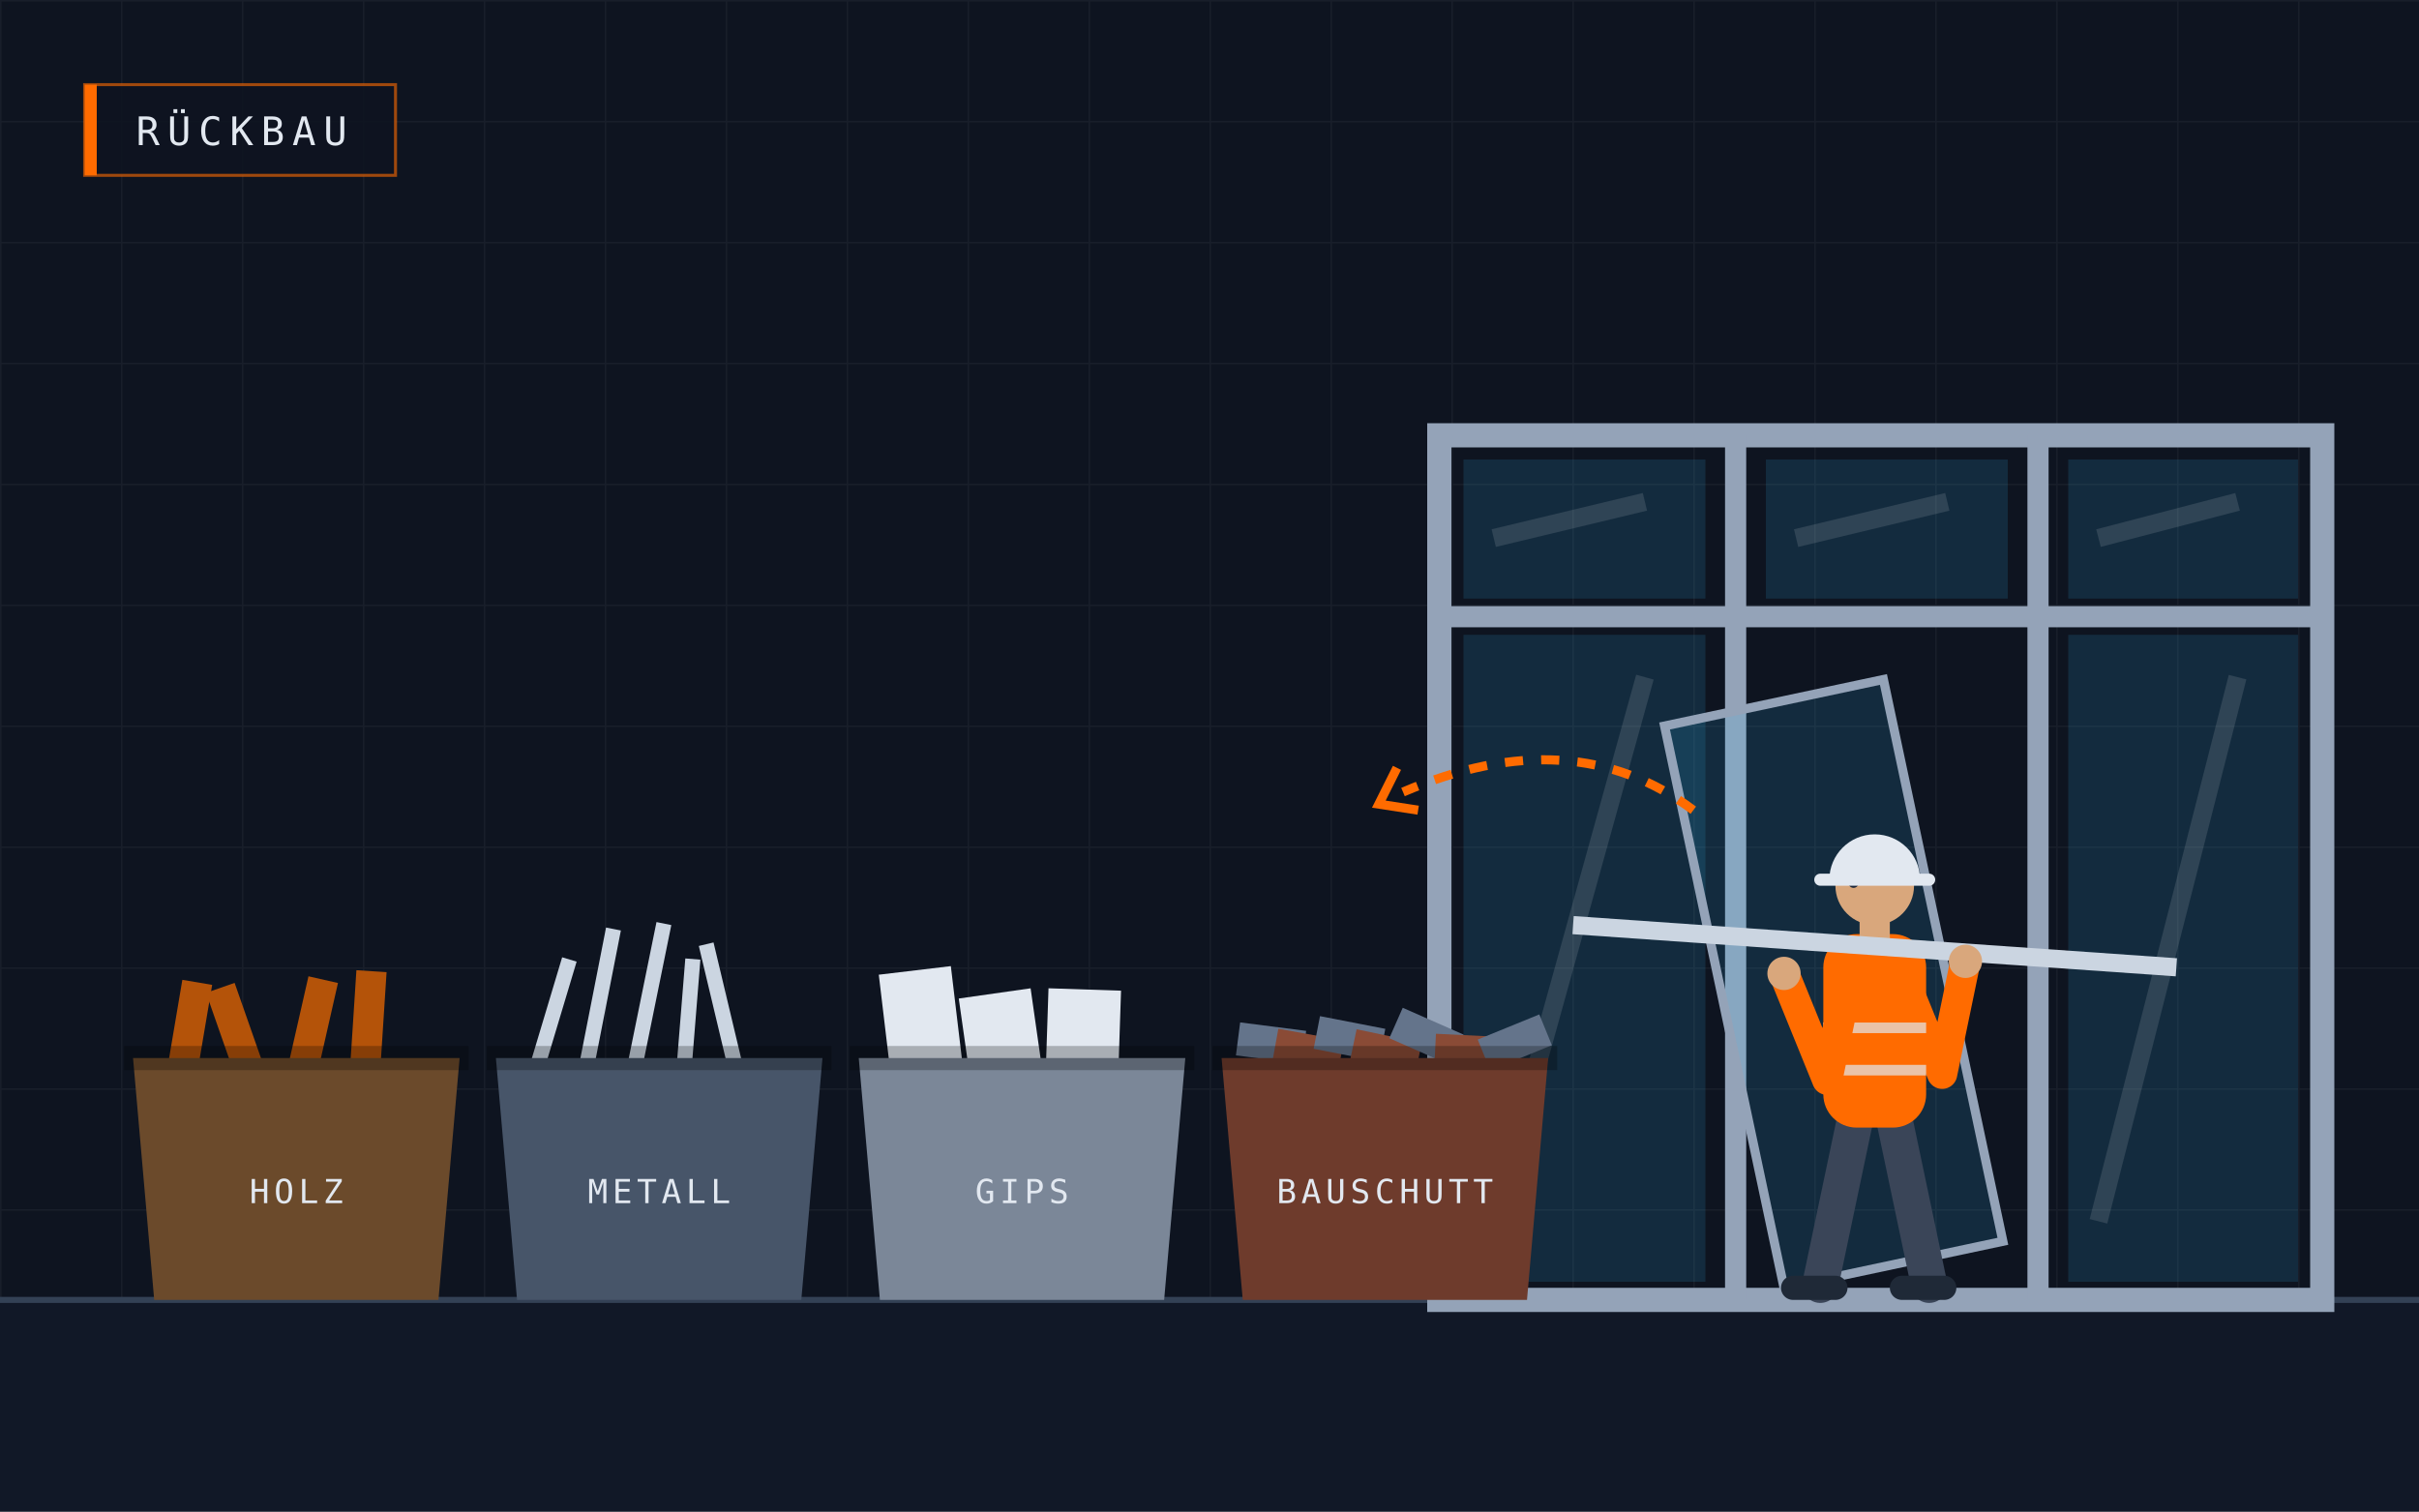
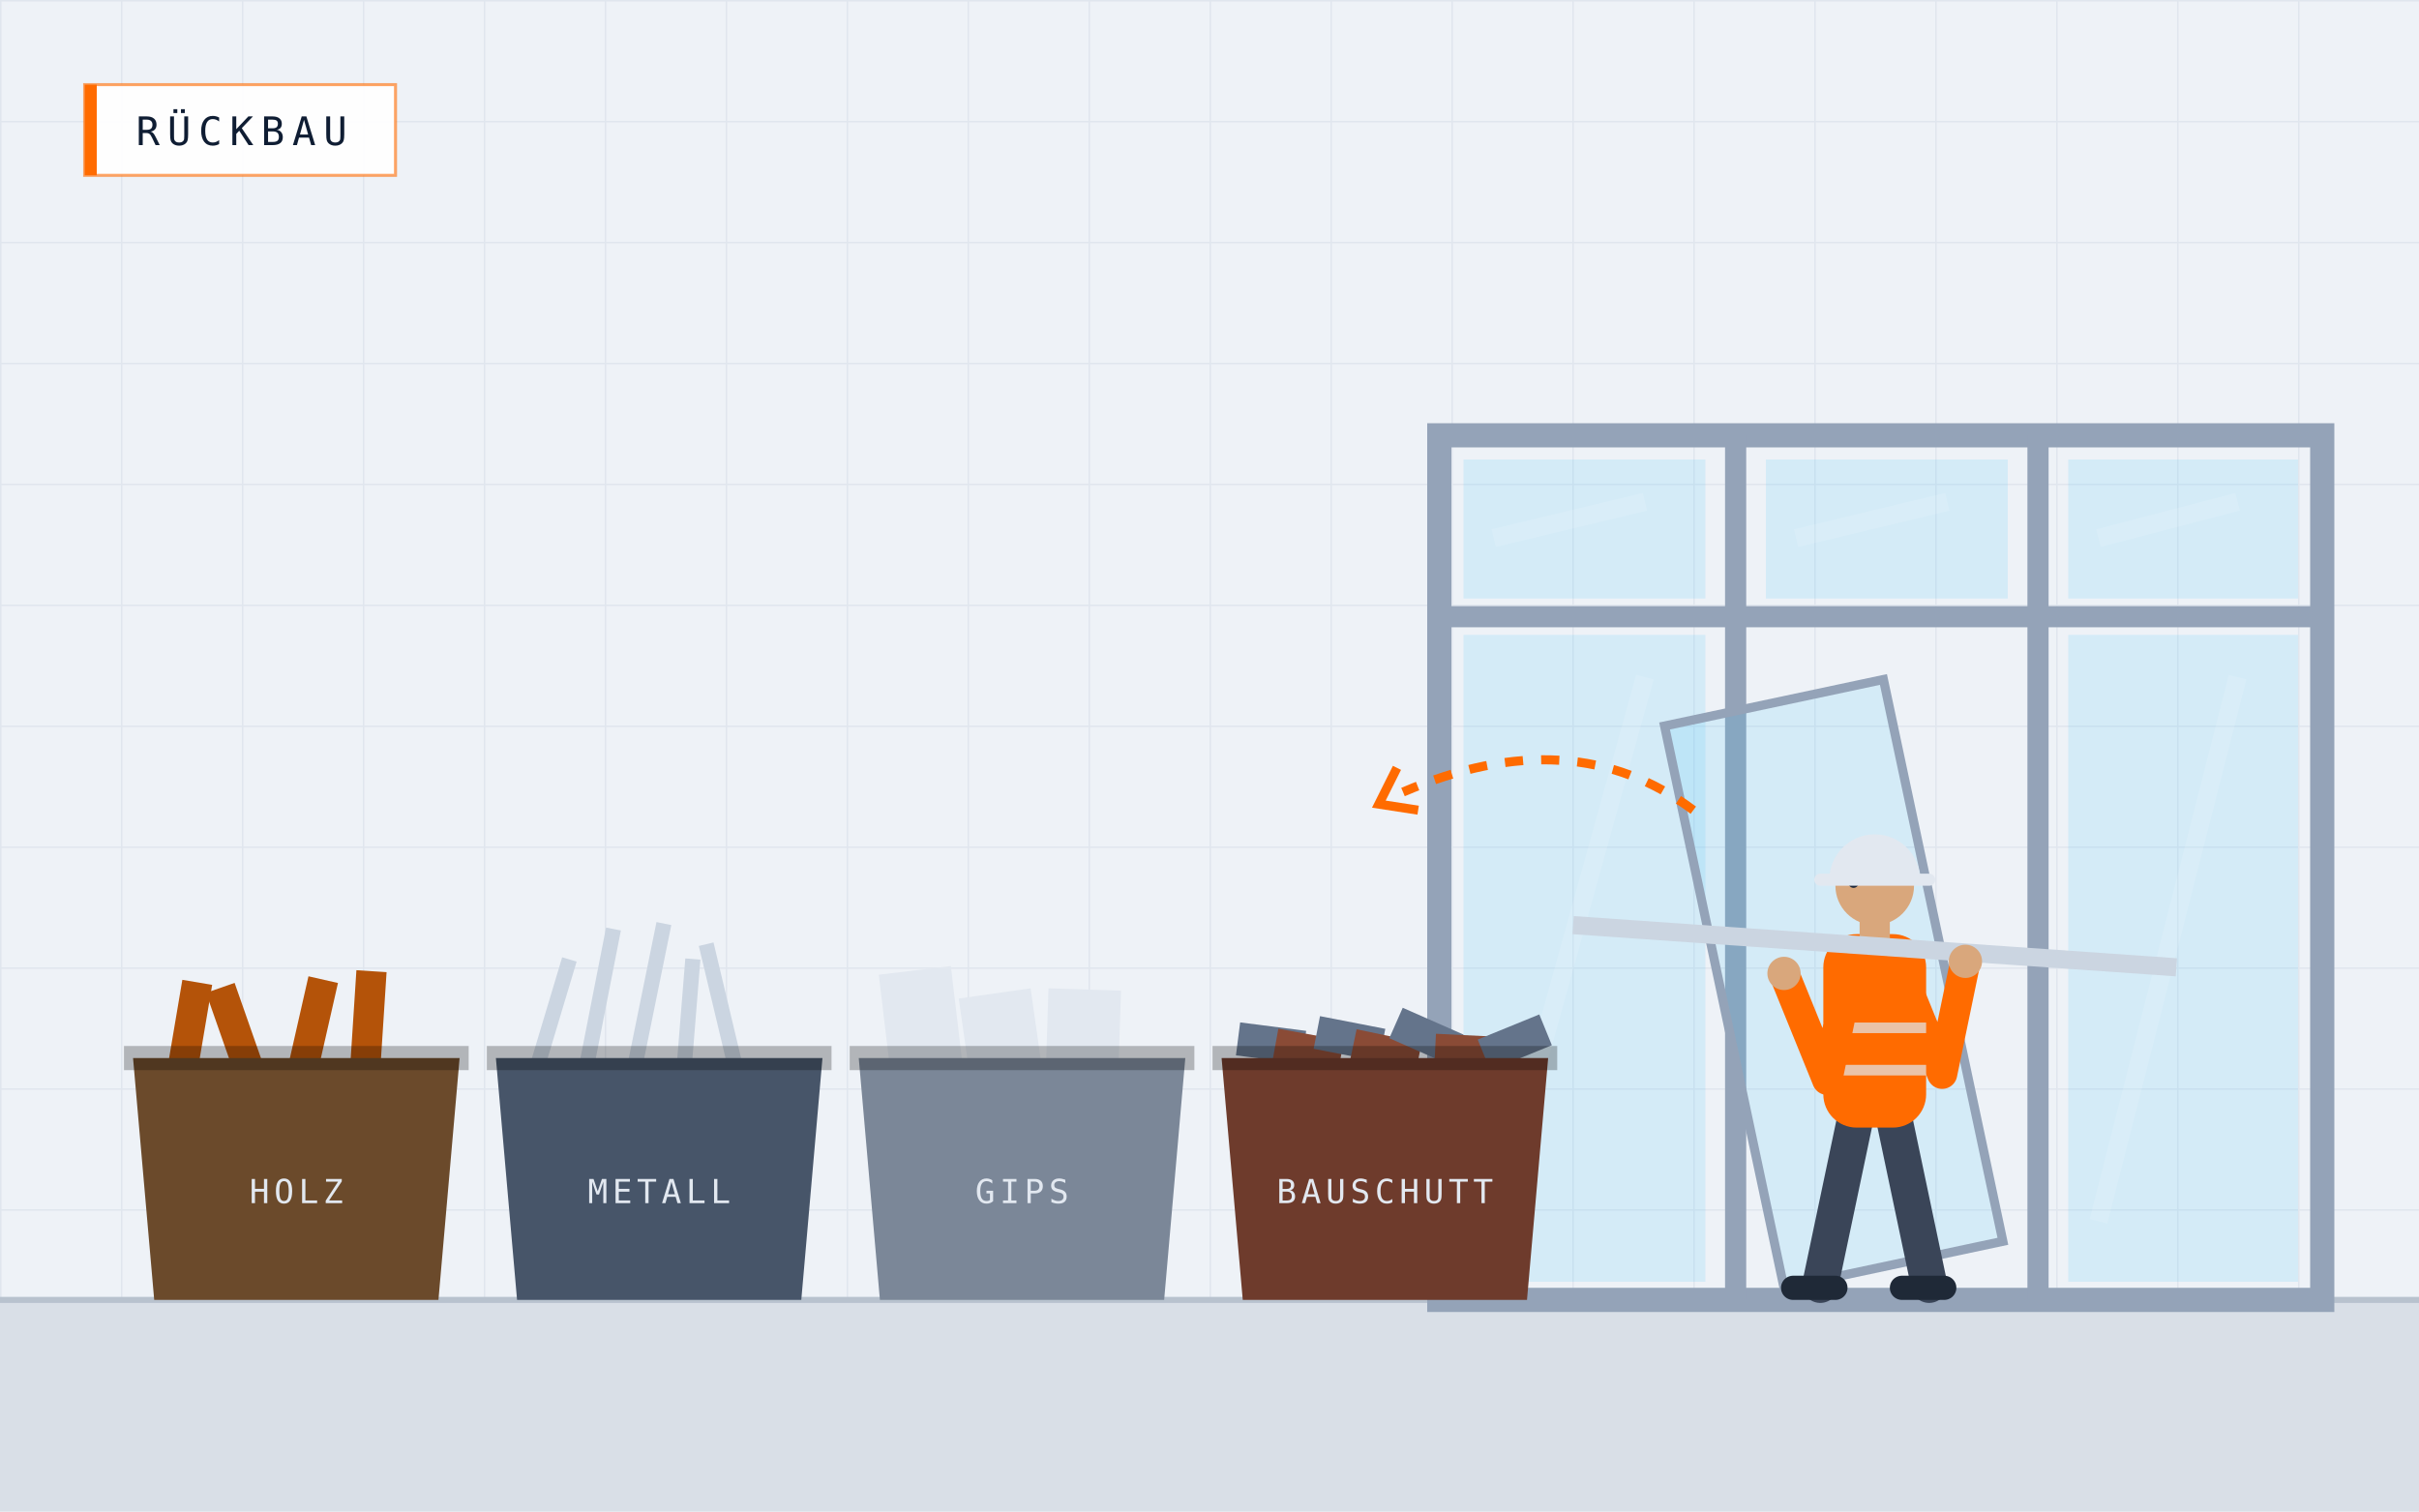
<svg xmlns="http://www.w3.org/2000/svg" viewBox="0 0 800 500" role="img" aria-label="RÜCKBAU">
  <defs>
    <pattern id="grid" width="40" height="40" patternUnits="userSpaceOnUse">
-       <path d="M40 0H0V40" fill="none" stroke="#fff" stroke-opacity=".045" />
+       <path d="M40 0H0V40" fill="none" stroke="#023066" stroke-opacity=".06" />
    </pattern>
  </defs>
-   <rect width="800" height="500" fill="#0e1420" />
+   <rect width="800" height="500" fill="#eef2f7" />
  <rect width="800" height="430" fill="url(#grid)" />
-   <rect y="430" width="800" height="70" fill="#111827" />
-   <path d="M0 430H800" stroke="#334155" stroke-width="2" />
+   <rect y="430" width="800" height="70" fill="#d9dfe7" />
+   <path d="M0 430H800" stroke="#b8c2ce" stroke-width="2" />
  <rect x="484" y="152" width="80" height="46" fill="#38bdf8" fill-opacity=".14" />
  <path d="M494 178L544 166" stroke="#fff" stroke-opacity=".12" stroke-width="6" />
  <rect x="584" y="152" width="80" height="46" fill="#38bdf8" fill-opacity=".14" />
  <path d="M594 178L644 166" stroke="#fff" stroke-opacity=".12" stroke-width="6" />
  <rect x="684" y="152" width="76" height="46" fill="#38bdf8" fill-opacity=".14" />
  <path d="M694 178L740 166" stroke="#fff" stroke-opacity=".12" stroke-width="6" />
  <rect x="484" y="210" width="80" height="214" fill="#38bdf8" fill-opacity=".14" />
  <path d="M494 404L544 224" stroke="#fff" stroke-opacity=".12" stroke-width="6" />
  <rect x="684" y="210" width="76" height="214" fill="#38bdf8" fill-opacity=".14" />
  <path d="M694 404L740 224" stroke="#fff" stroke-opacity=".12" stroke-width="6" />
  <rect x="476" y="144" width="292" height="286" fill="none" stroke="#94a3b8" stroke-width="8" />
  <path d="M574 144V430M674 144V430M476 204H768" stroke="#94a3b8" stroke-width="7" />
  <rect x="590" y="236" width="74" height="190" fill="#38bdf8" fill-opacity=".14" stroke="#94a3b8" stroke-width="3" transform="rotate(-12 590 426)" />
  <rect x="56" y="324.6" width="10" height="44" fill="#b45309" transform="rotate(9.6 61 350)" />
  <rect x="76" y="325.4" width="10" height="44" fill="#b45309" transform="rotate(-19.3 81 350)" />
  <rect x="96" y="323.4" width="10" height="44" fill="#b45309" transform="rotate(12.8 101 350)" />
  <rect x="116" y="321.2" width="10" height="44" fill="#b45309" transform="rotate(3.7 121 350)" />
  <path d="M44 350h108l-7 80h-94z" fill="#6b4a2b" />
  <rect x="41" y="346" width="114" height="8" fill="#000" fill-opacity=".25" />
  <text x="98" y="398" text-anchor="middle" font-family="ui-monospace,SFMono-Regular,Menlo,Consolas,monospace" font-size="11" letter-spacing="1.5" fill="#e2e8f0">HOLZ</text>
  <rect x="176" y="315.8" width="5" height="60" fill="#cbd5e1" transform="rotate(16.7 178 350)" />
  <rect x="192" y="306.4" width="5" height="60" fill="#cbd5e1" transform="rotate(11.1 194 350)" />
  <rect x="208" y="304.5" width="5" height="60" fill="#cbd5e1" transform="rotate(11.5 210 350)" />
  <rect x="224" y="317.1" width="5" height="60" fill="#cbd5e1" transform="rotate(4.6 226 350)" />
  <rect x="240" y="311.4" width="5" height="60" fill="#cbd5e1" transform="rotate(-13.4 242 350)" />
  <path d="M164 350h108l-7 80h-94z" fill="#475569" />
  <rect x="161" y="346" width="114" height="8" fill="#000" fill-opacity=".25" />
  <text x="218" y="398" text-anchor="middle" font-family="ui-monospace,SFMono-Regular,Menlo,Consolas,monospace" font-size="11" letter-spacing="1.5" fill="#e2e8f0">METALL</text>
  <rect x="294" y="320.8" width="24" height="34" fill="#e2e8f0" transform="rotate(-6.8 306 350)" />
  <rect x="320" y="328.4" width="24" height="34" fill="#e2e8f0" transform="rotate(-8.1 332 350)" />
  <rect x="346" y="327.3" width="24" height="34" fill="#e2e8f0" transform="rotate(1.9 358 350)" />
  <path d="M284 350h108l-7 80h-94z" fill="#7b8798" />
  <rect x="281" y="346" width="114" height="8" fill="#000" fill-opacity=".25" />
  <text x="338" y="398" text-anchor="middle" font-family="ui-monospace,SFMono-Regular,Menlo,Consolas,monospace" font-size="11" letter-spacing="1.5" fill="#e2e8f0">GIPS</text>
  <rect x="410" y="339.6" width="22" height="11" fill="#64748b" transform="rotate(7.3 421 340)" />
  <rect x="423" y="342.3" width="22" height="11" fill="#8a4b36" transform="rotate(10.3 434 340)" />
  <rect x="436" y="338.2" width="22" height="11" fill="#64748b" transform="rotate(11 447 340)" />
  <rect x="449" y="342.8" width="22" height="11" fill="#8a4b36" transform="rotate(11.9 460 340)" />
  <rect x="462" y="337.6" width="22" height="11" fill="#64748b" transform="rotate(23.8 473 340)" />
  <rect x="475" y="342.5" width="22" height="11" fill="#8a4b36" transform="rotate(2.8 486 340)" />
  <rect x="488" y="339.7" width="22" height="11" fill="#64748b" transform="rotate(-22.2 499 340)" />
  <path d="M404 350h108l-7 80h-94z" fill="#6e3b2c" />
  <rect x="401" y="346" width="114" height="8" fill="#000" fill-opacity=".25" />
  <text x="458" y="398" text-anchor="middle" font-family="ui-monospace,SFMono-Regular,Menlo,Consolas,monospace" font-size="11" letter-spacing="1.5" fill="#e2e8f0">BAUSCHUTT</text>
  <g>
    <path d="M614 368L602 425M626 368L638 425" stroke="#3a4558" stroke-width="12" stroke-linecap="round" />
    <path d="M593 426h14M629 426h14" stroke="#1f2937" stroke-width="8" stroke-linecap="round" />
    <path d="M628 320L642.3 355.2L650 318" fill="none" stroke="#ff6b00" stroke-width="10" stroke-linecap="round" stroke-linejoin="round" />
    <rect x="603" y="309" width="34" height="64" rx="11" fill="#ff6b00" />
    <path d="M603 340h34M603 354h34" stroke="#e2e8f0" stroke-opacity=".7" stroke-width="3.5" />
    <rect x="615" y="304" width="10" height="8" fill="#d9a77c" />
    <circle cx="620" cy="293" r="13" fill="#d9a77c" />
    <circle cx="613" cy="292" r="1.7" fill="#1e293b" />
    <path d="M605 291a15 15 0 0 1 30 0z" fill="#e2e8f0" />
    <path d="M602 291h36" stroke="#e2e8f0" stroke-width="4" stroke-linecap="round" />
    <path d="M612 320L604.3 357.2L590 322" fill="none" stroke="#ff6b00" stroke-width="10" stroke-linecap="round" stroke-linejoin="round" />
  </g>
  <rect x="520" y="310" width="200" height="6" fill="#cbd5e1" transform="rotate(4 620 313)" />
  <circle cx="650" cy="318" r="5.5" fill="#d9a77c" />
  <circle cx="590" cy="322" r="5.5" fill="#d9a77c" />
  <path d="M560 268q-40 -30 -96 -6" fill="none" stroke="#ff6b00" stroke-width="3" stroke-dasharray="6 6" />
  <path d="M462 254l-6 12 13 2" fill="none" stroke="#ff6b00" stroke-width="3" />
  <g transform="translate(28 28)">
-     <rect width="102.8" height="30" fill="#0e1420" fill-opacity=".88" stroke="#ff6b00" stroke-opacity=".6" />
+     <rect width="102.8" height="30" fill="#fff" fill-opacity=".92" stroke="#ff6b00" stroke-opacity=".6" />
    <rect width="4" height="30" fill="#ff6b00" />
-     <text x="17" y="20" font-family="ui-monospace,SFMono-Regular,Menlo,Consolas,monospace" font-size="13" letter-spacing="2.5" fill="#e2e8f0">RÜCKBAU</text>
+     <text x="17" y="20" font-family="ui-monospace,SFMono-Regular,Menlo,Consolas,monospace" font-size="13" letter-spacing="2.5" fill="#0f1d33">RÜCKBAU</text>
  </g>
</svg>
